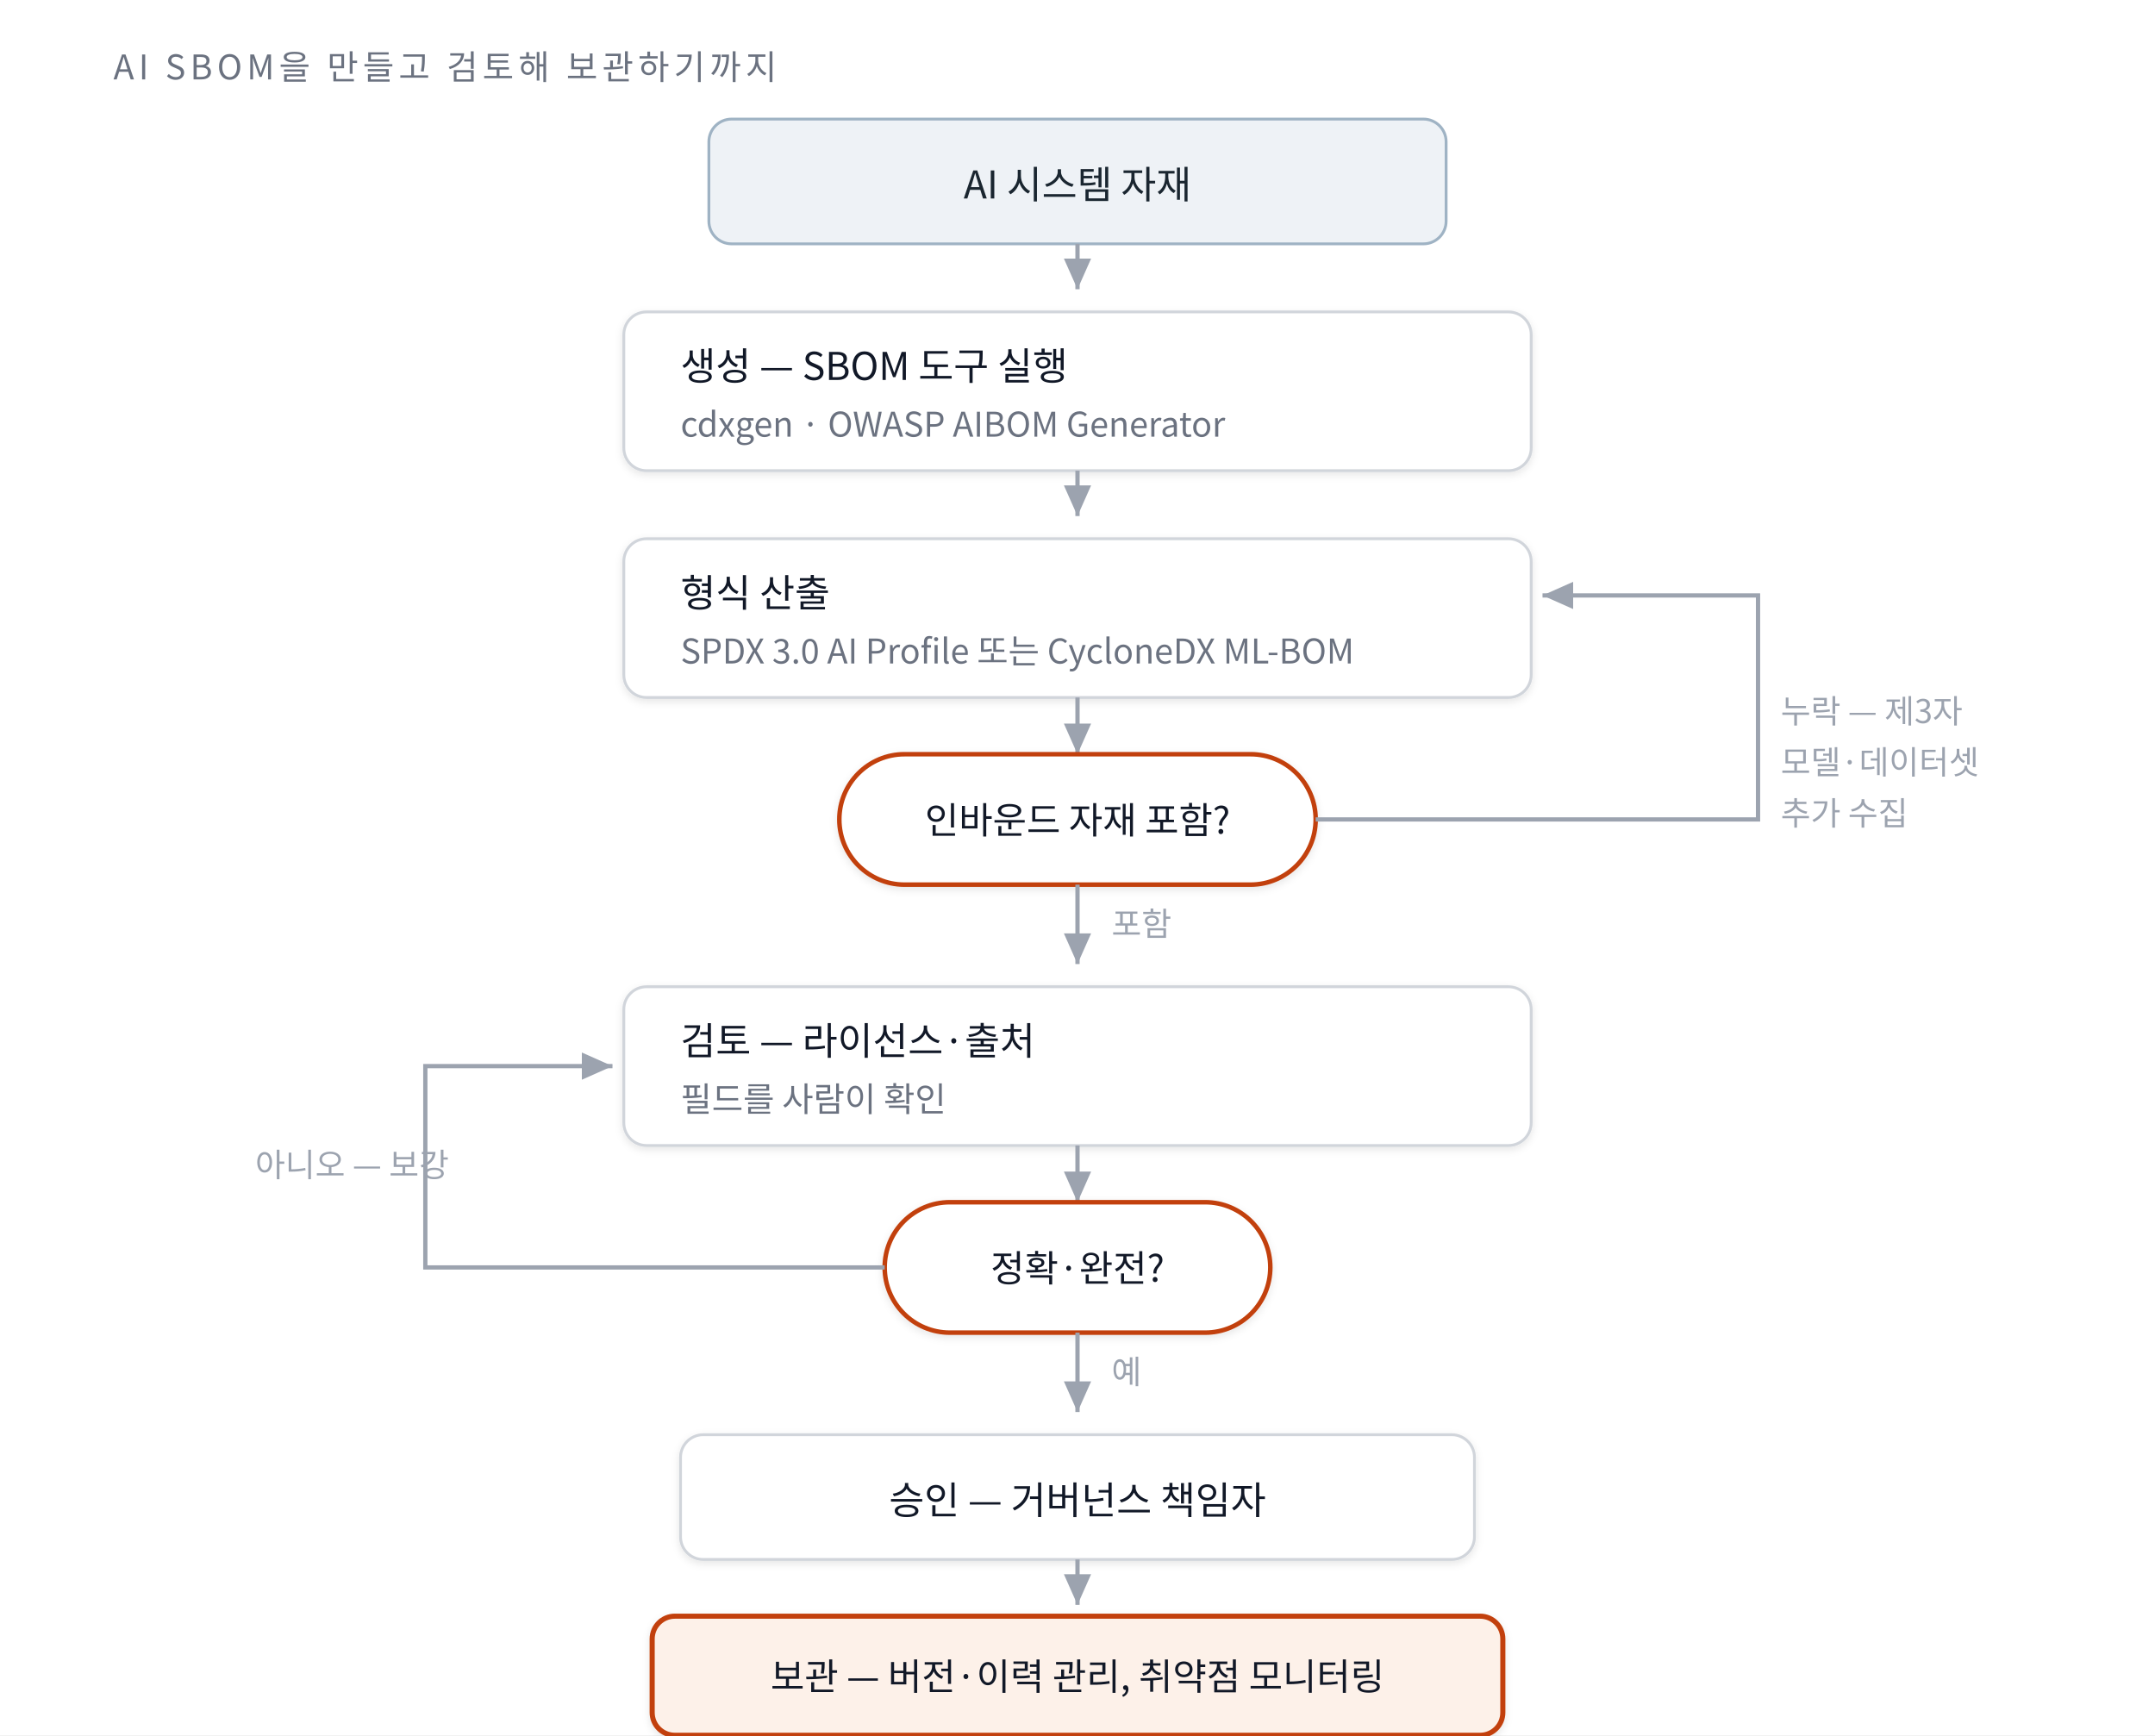
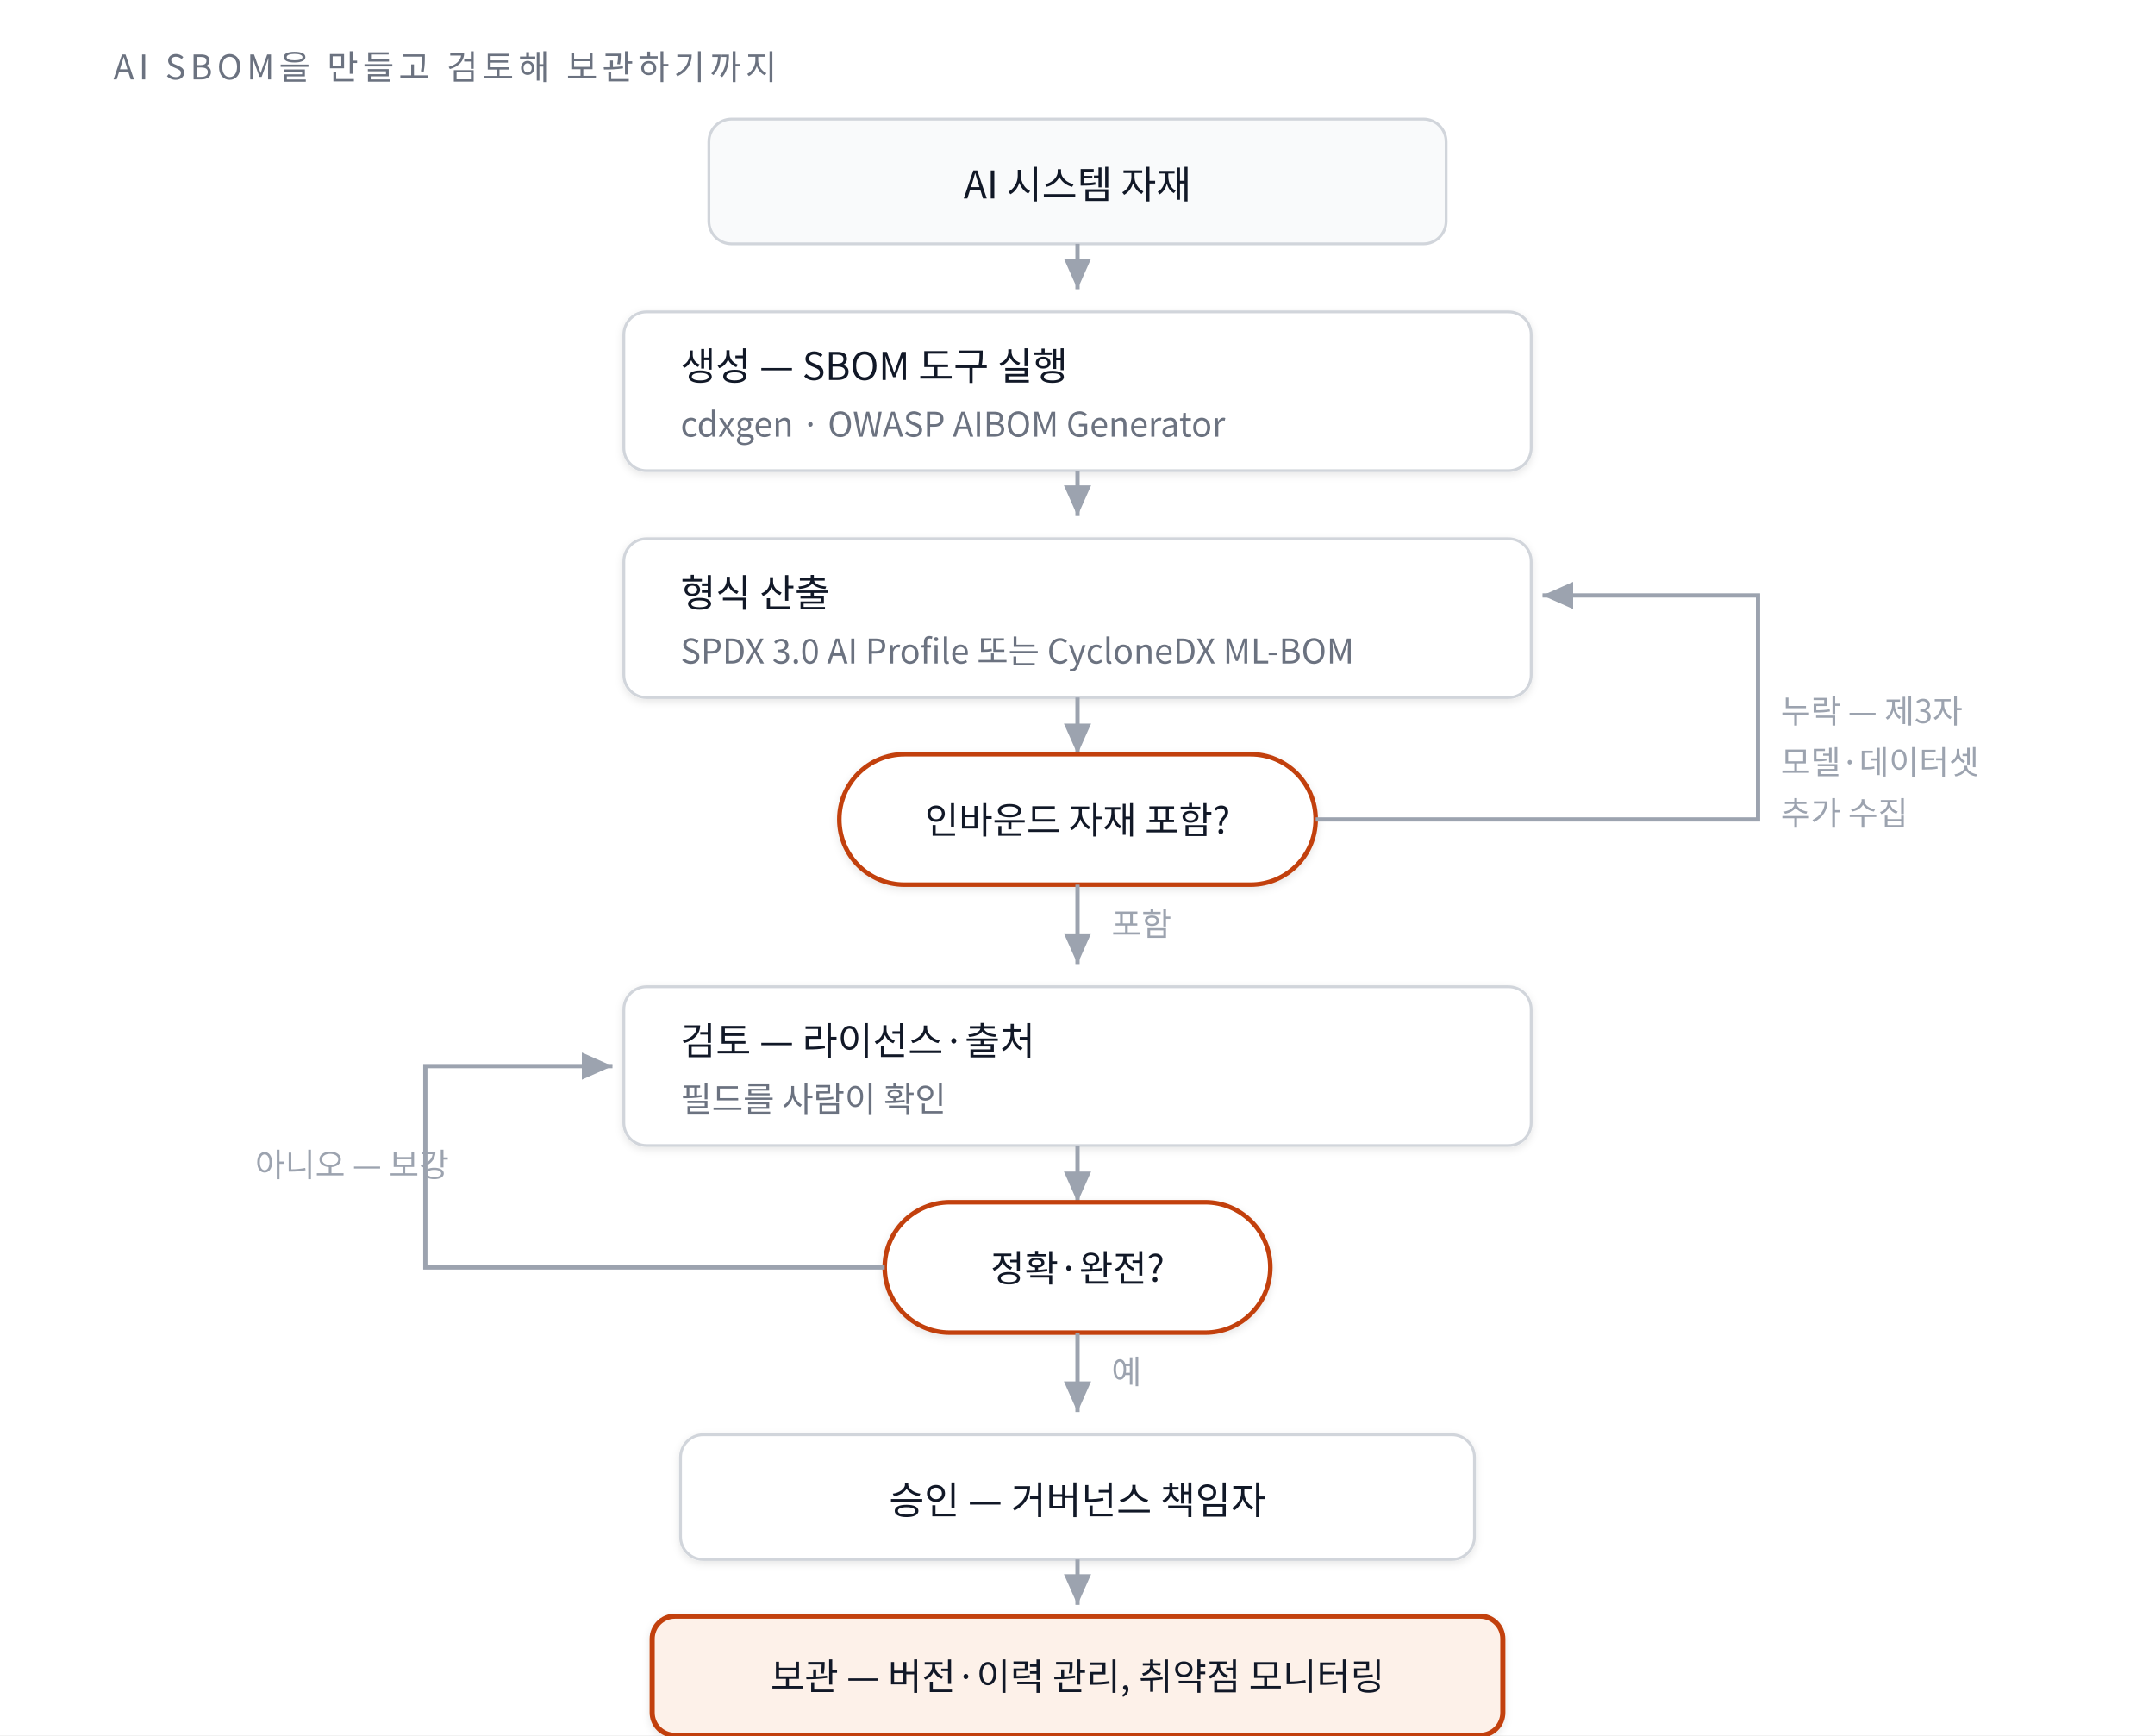
<svg xmlns="http://www.w3.org/2000/svg" width="760" height="612" viewBox="0 0 760 612">
  <defs>
    <filter id="s1" x="-25%" y="-30%" width="150%" height="160%">
      <feDropShadow dx="0" dy="1" stdDeviation="1.5" flood-color="#000" flood-opacity="0.10" />
    </filter>
    <marker id="sa" viewBox="0 0 10 10" refX="9" refY="5" markerWidth="8" markerHeight="8" orient="auto-start-reverse">
      <path d="M 0 1 L 9 5 L 0 9 z" fill="#9ca3af" />
    </marker>
  </defs>
  <rect width="760" height="612" fill="#ffffff" />
  <g font-family="'Apple SD Gothic Neo','Noto Sans CJK KR','Malgun Gothic',sans-serif">
    <text x="40" y="28" font-size="12" letter-spacing="1.6" fill="#6b7280">AI SBOM을 만들고 검토해 보관하기까지</text>
-     <rect x="250" y="42" width="260" height="44" rx="8" fill="#eef2f6" stroke="#9fb3c4" />
-     <text x="380" y="70" text-anchor="middle" font-size="13.5" fill="#1a2630">AI 시스템 자재</text>
+     <rect x="250" y="42" width="260" height="44" rx="8" fill="#f9fafb" stroke="#d1d5db" />
+     <text x="380" y="70" text-anchor="middle" font-size="13.5" fill="#111827">AI 시스템 자재</text>
    <line x1="380" y1="86" x2="380" y2="102" stroke="#9ca3af" stroke-width="1.5" marker-end="url(#sa)" />
    <rect x="220" y="110" width="320" height="56" rx="8" fill="#fff" stroke="#d1d5db" filter="url(#s1)" />
    <text x="240" y="134" font-size="13.5" fill="#111827">생성 — SBOM 도구 실행</text>
    <text x="240" y="154" font-size="12" fill="#6b7280">cdxgen · OWASP AIBOM Generator</text>
    <line x1="380" y1="166" x2="380" y2="182" stroke="#9ca3af" stroke-width="1.5" marker-end="url(#sa)" />
    <rect x="220" y="190" width="320" height="56" rx="8" fill="#fff" stroke="#d1d5db" filter="url(#s1)" />
    <text x="240" y="214" font-size="13.5" fill="#111827">형식 산출</text>
    <text x="240" y="234" font-size="12" fill="#6b7280">SPDX 3.0 AI Profile 또는 CycloneDX ML-BOM</text>
    <line x1="380" y1="246" x2="380" y2="266" stroke="#9ca3af" stroke-width="1.5" marker-end="url(#sa)" />
    <rect x="296" y="266" width="168" height="46" rx="23" fill="#fff" stroke="#c2410c" stroke-width="1.6" filter="url(#s1)" />
    <text x="380" y="294" text-anchor="middle" font-size="13" fill="#111827">인바운드 자재 포함?</text>
    <path d="M 464 289 L 620 289 L 620 210 L 544 210" fill="none" stroke="#9ca3af" stroke-width="1.5" marker-end="url(#sa)" />
    <text x="628" y="255" font-size="11.5" fill="#9ca3af">누락 — 제3자</text>
    <text x="628" y="273" font-size="11.5" fill="#9ca3af">모델·데이터셋</text>
    <text x="628" y="291" font-size="11.5" fill="#9ca3af">추가 수집</text>
    <path d="M 380 312 L 380 340" fill="none" stroke="#9ca3af" stroke-width="1.5" marker-end="url(#sa)" />
    <text x="392" y="330" font-size="11.5" fill="#9ca3af">포함</text>
    <rect x="220" y="348" width="320" height="56" rx="8" fill="#fff" stroke="#d1d5db" filter="url(#s1)" />
    <text x="240" y="372" font-size="13.5" fill="#111827">검토 — 라이선스·출처</text>
    <text x="240" y="392" font-size="12" fill="#6b7280">필드를 사람이 확인</text>
    <line x1="380" y1="404" x2="380" y2="424" stroke="#9ca3af" stroke-width="1.5" marker-end="url(#sa)" />
    <rect x="312" y="424" width="136" height="46" rx="23" fill="#fff" stroke="#c2410c" stroke-width="1.6" filter="url(#s1)" />
    <text x="380" y="452" text-anchor="middle" font-size="13" fill="#111827">정확·완전?</text>
    <path d="M 312 447 L 150 447 L 150 376 L 216 376" fill="none" stroke="#9ca3af" stroke-width="1.5" marker-end="url(#sa)" />
    <text x="90" y="415" font-size="11.5" fill="#9ca3af">아니오 — 보강</text>
    <path d="M 380 470 L 380 498" fill="none" stroke="#9ca3af" stroke-width="1.5" marker-end="url(#sa)" />
    <text x="392" y="488" font-size="11.5" fill="#9ca3af">예</text>
    <rect x="240" y="506" width="280" height="44" rx="8" fill="#fff" stroke="#d1d5db" filter="url(#s1)" />
    <text x="380" y="534" text-anchor="middle" font-size="13.5" fill="#111827">승인 — 거버넌스 책임자</text>
    <line x1="380" y1="550" x2="380" y2="566" stroke="#9ca3af" stroke-width="1.5" marker-end="url(#sa)" />
    <rect x="230" y="570" width="300" height="42" rx="8" fill="#fdf1e9" stroke="#c2410c" stroke-width="1.8" filter="url(#s1)" />
    <text x="380" y="596" text-anchor="middle" font-size="13" fill="#111827">보관 — 버전·이력 관리, 취약점 모니터링</text>
  </g>
</svg>
